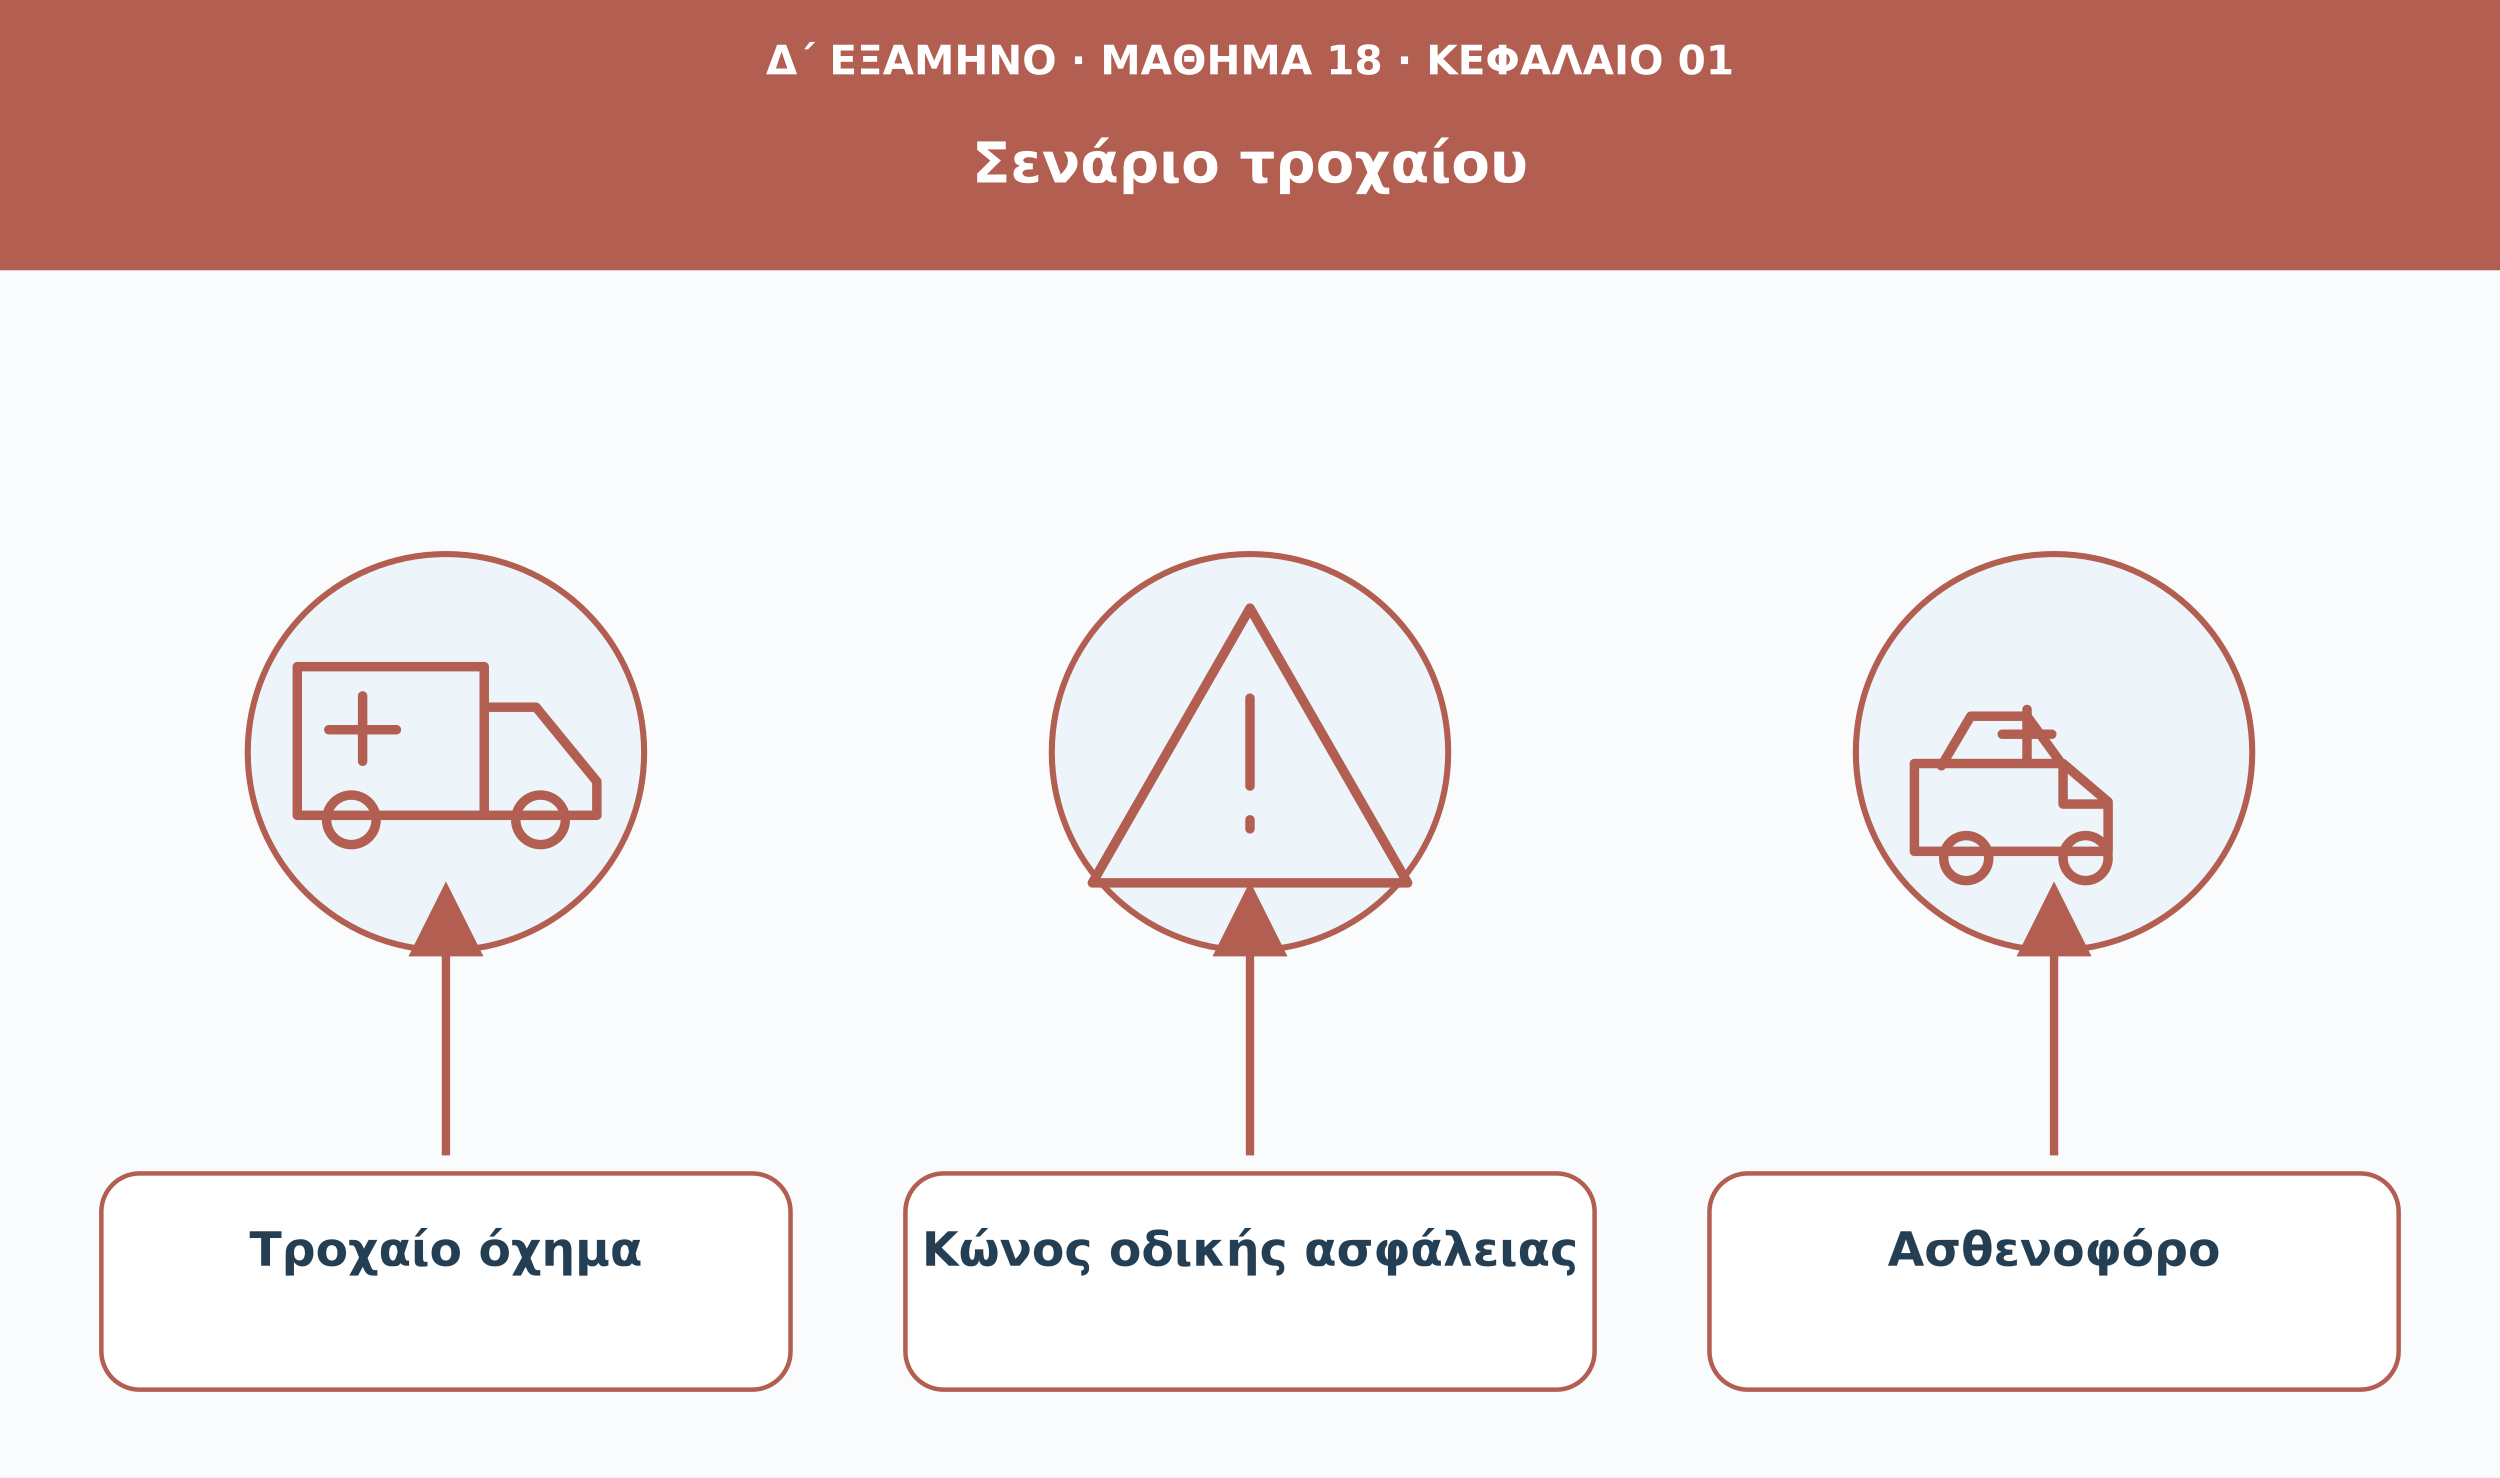
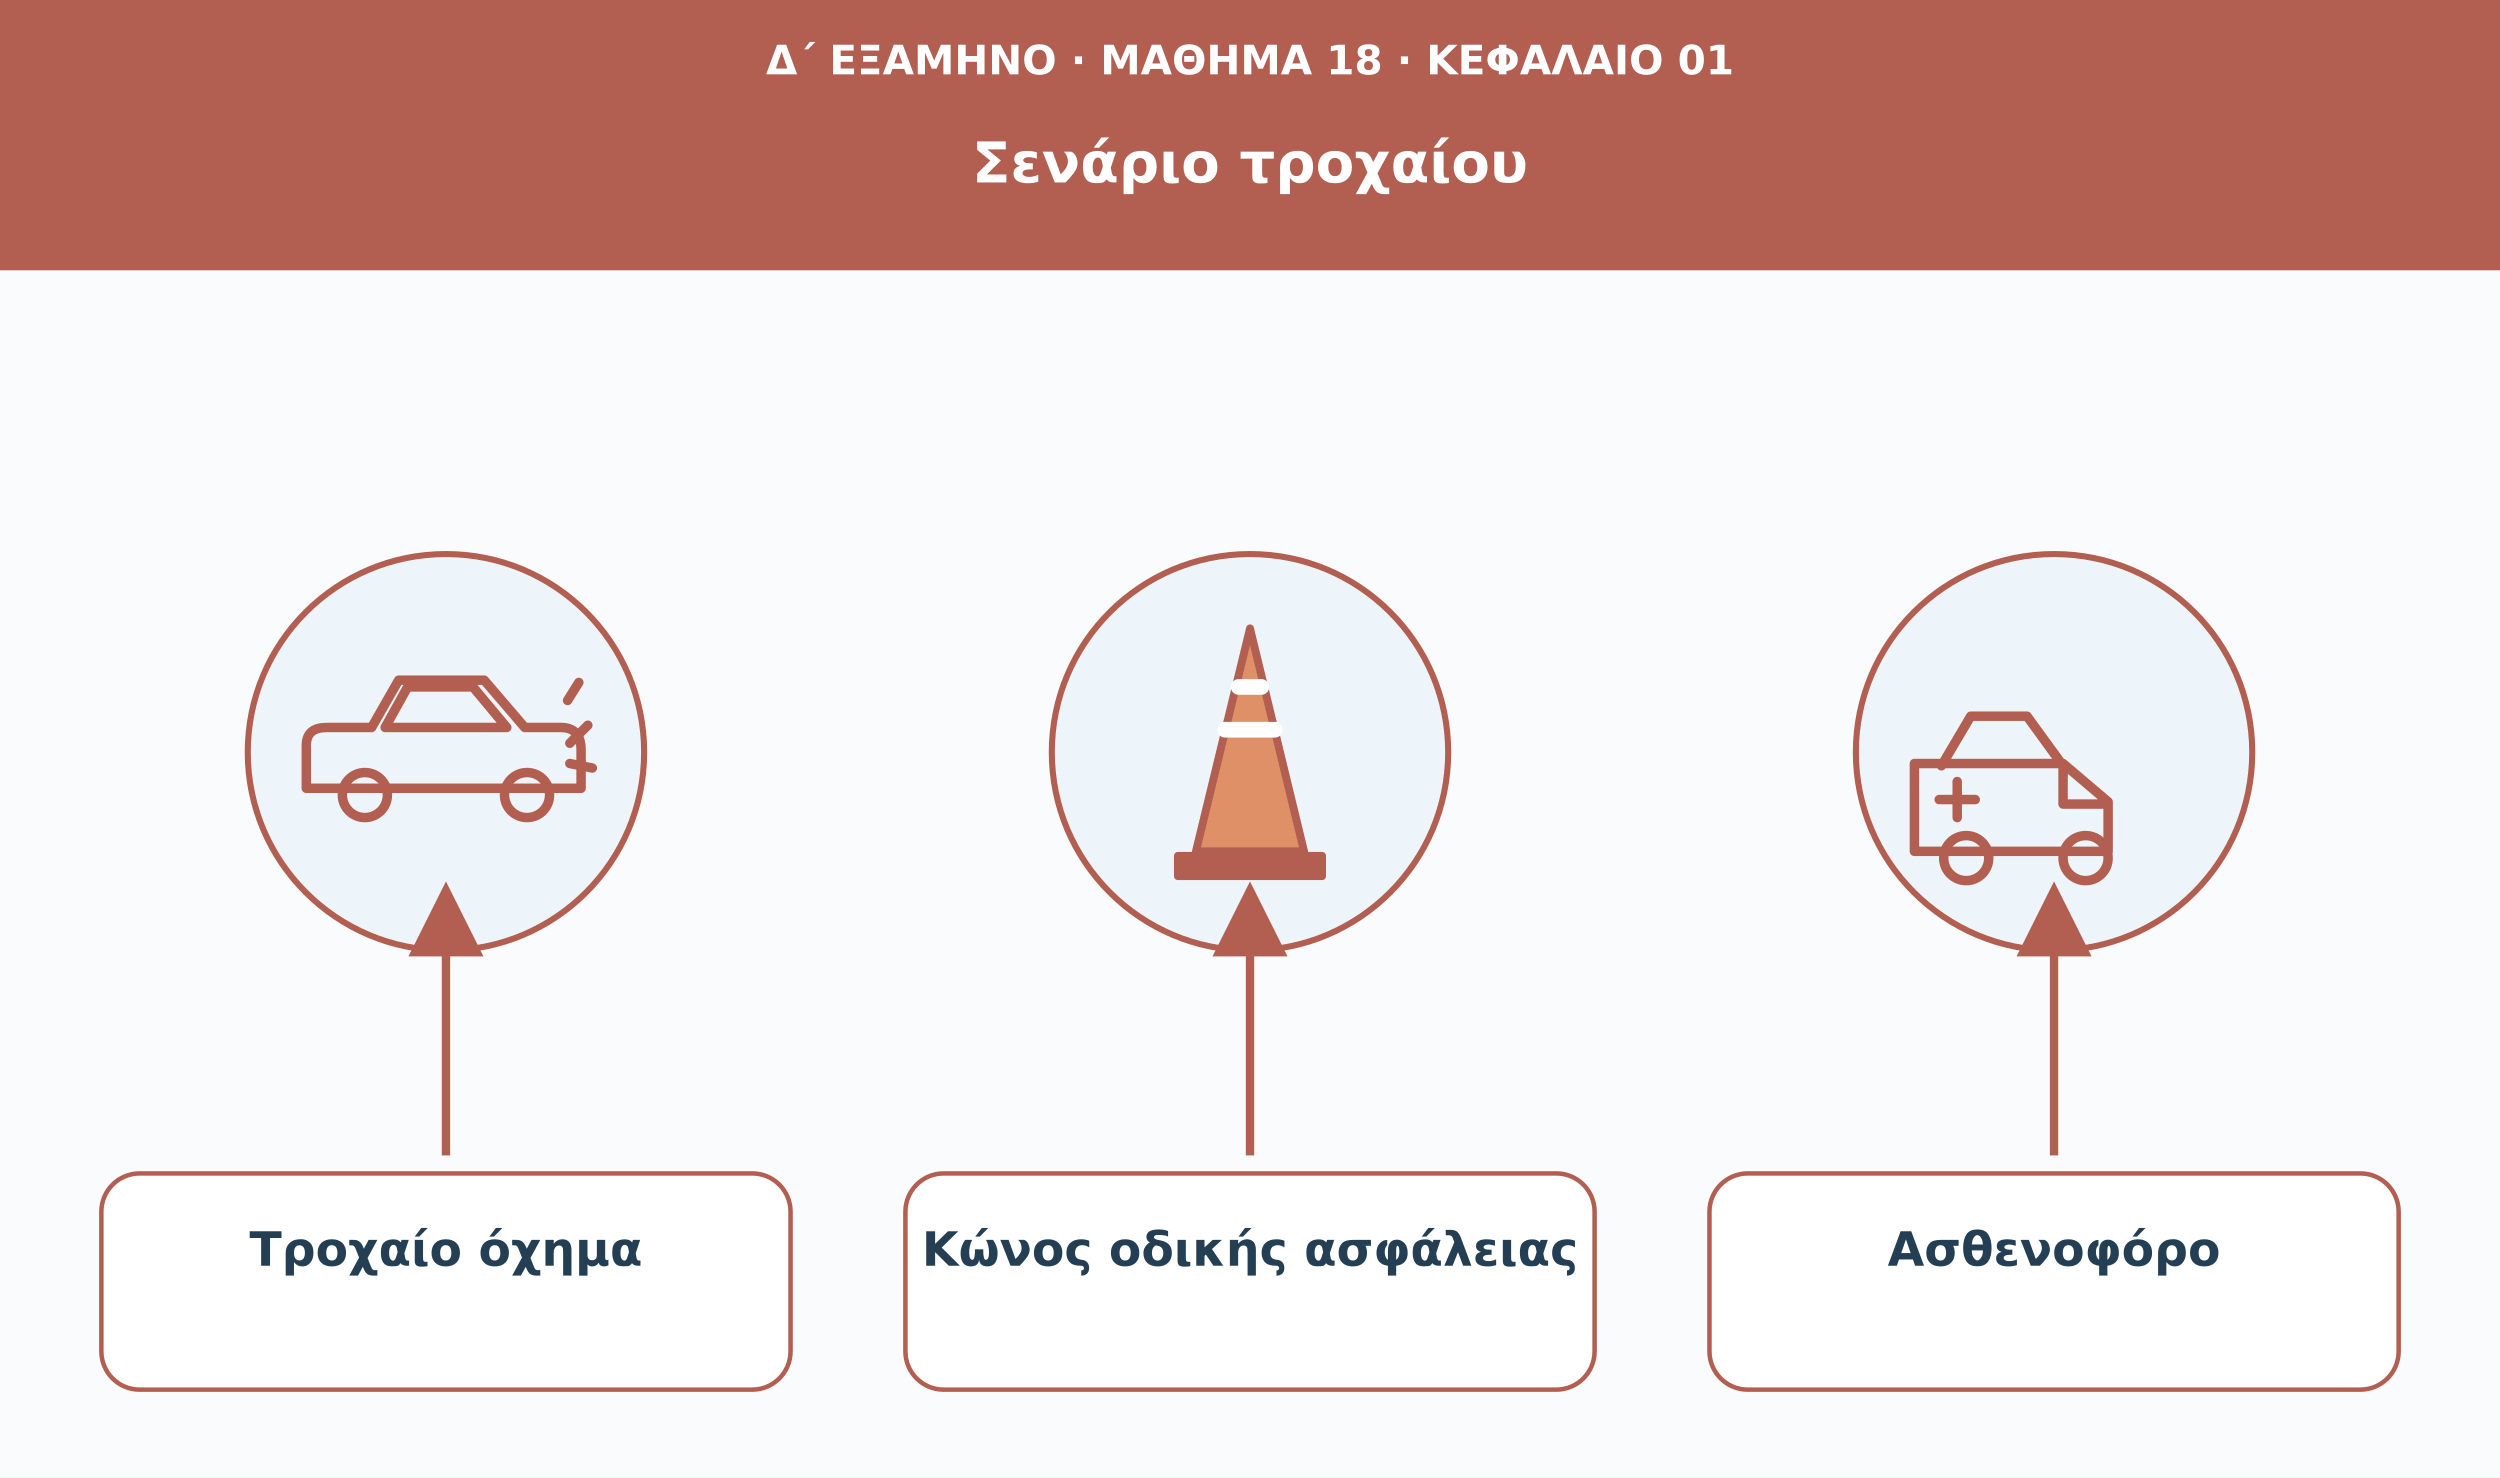
<svg xmlns="http://www.w3.org/2000/svg" viewBox="0 0 1110 656" role="img" aria-labelledby="t d">
  <defs>
    <marker id="arrow" viewBox="0 0 10 10" markerWidth="9" markerHeight="9" refX="8" refY="5" orient="auto">
      <path d="M0 0L10 5L0 10Z" fill="#b25e50" />
    </marker>
  </defs>
  <rect width="1110" height="656" fill="#f9fbfd" />
  <rect width="1110" height="120" fill="#b25e50" />
  <text x="555" y="33" font-family="DejaVu Sans,Arial,sans-serif" font-size="18" fill="#ffffff" font-weight="680" text-anchor="middle">Δ΄ ΕΞΑΜΗΝΟ · ΜΑΘΗΜΑ 18 · ΚΕΦΑΛΑΙΟ 01</text>
  <text x="555" y="81" font-family="DejaVu Sans,Arial,sans-serif" font-size="25" fill="#ffffff" font-weight="750" text-anchor="middle">Σενάριο τροχαίου</text>
  <circle cx="198" cy="334" r="88" fill="#edf5fa" stroke="#b25e50" stroke-width="2.7" />
  <g transform="translate(198 334)" fill="none" stroke="#b25e50" stroke-width="4.2" stroke-linecap="round" stroke-linejoin="round">
-     <path d="M-66-38h83v66h-83Zm83 18h23l27 33v15H17" />
-     <circle cx="-42" cy="30" r="11" />
-     <circle cx="42" cy="30" r="11" />
-     <path d="M-37-25v29m-15-14h30" />
+     <path d="M-62 16v-19q0-8 9-8h20l12-21h38l18 21h16q9 0 9 10v17H-62z" />
+     <path d="M-27-11l10-18h29l15 18z" />
+     <circle cx="-36" cy="19" r="10" />
+     <circle cx="36" cy="19" r="10" />
+     <path d="M55-4l8-8m-8 17 10 2m-11-30 5-8" />
  </g>
  <path d="M198 513L198 398" stroke="#b25e50" stroke-width="3.7" marker-end="url(#arrow)" />
  <rect x="45" y="521" width="306" height="96" rx="17" fill="#fff" stroke="#b25e50" stroke-width="2" />
  <text x="198" y="562" font-family="DejaVu Sans,Arial,sans-serif" font-size="21" fill="#243f54" font-weight="700" text-anchor="middle">Τροχαίο όχημα</text>
  <circle cx="555" cy="334" r="88" fill="#edf5fa" stroke="#b25e50" stroke-width="2.7" />
-   <g transform="translate(555 334)" fill="none" stroke="#b25e50" stroke-width="4.2" stroke-linecap="round" stroke-linejoin="round">
-     <path d="M0-64L70 58H-70Z" />
-     <path d="M0-24v39m0 15v4" />
+   <g transform="translate(555 334)" stroke="#b25e50" stroke-width="3.5" stroke-linecap="round" stroke-linejoin="round">
+     <path d="M0-55L24 44H-24Z" fill="#df9066" />
+     <path d="M-11-10h22m-16-19h10" stroke="#ffffff" stroke-width="7" />
+     <path d="M-32 46h64v9h-64z" fill="#b25e50" />
  </g>
  <path d="M555 513L555 398" stroke="#b25e50" stroke-width="3.7" marker-end="url(#arrow)" />
  <rect x="402" y="521" width="306" height="96" rx="17" fill="#fff" stroke="#b25e50" stroke-width="2" />
  <text x="555" y="562" font-family="DejaVu Sans,Arial,sans-serif" font-size="21" fill="#243f54" font-weight="700" text-anchor="middle">Κώνος οδικής ασφάλειας</text>
  <circle cx="912" cy="334" r="88" fill="#edf5fa" stroke="#b25e50" stroke-width="2.7" />
  <g transform="translate(912 334)" fill="none" stroke="#b25e50" stroke-width="4.2" stroke-linecap="round" stroke-linejoin="round">
    <path d="M-62 5h66l20 17v22h-86zM4 5v18h20M-50 6l13-22h25L4 6" />
    <circle cx="-39" cy="47" r="10" />
    <circle cx="14" cy="47" r="10" />
-     <path d="M-23-8h22m-11-11v22" />
+     <path d="M-51 21h16m-8-8v16" />
  </g>
  <path d="M912 513L912 398" stroke="#b25e50" stroke-width="3.7" marker-end="url(#arrow)" />
  <rect x="759" y="521" width="306" height="96" rx="17" fill="#fff" stroke="#b25e50" stroke-width="2" />
  <text x="912" y="562" font-family="DejaVu Sans,Arial,sans-serif" font-size="21" fill="#243f54" font-weight="700" text-anchor="middle">Ασθενοφόρο</text>
</svg>
